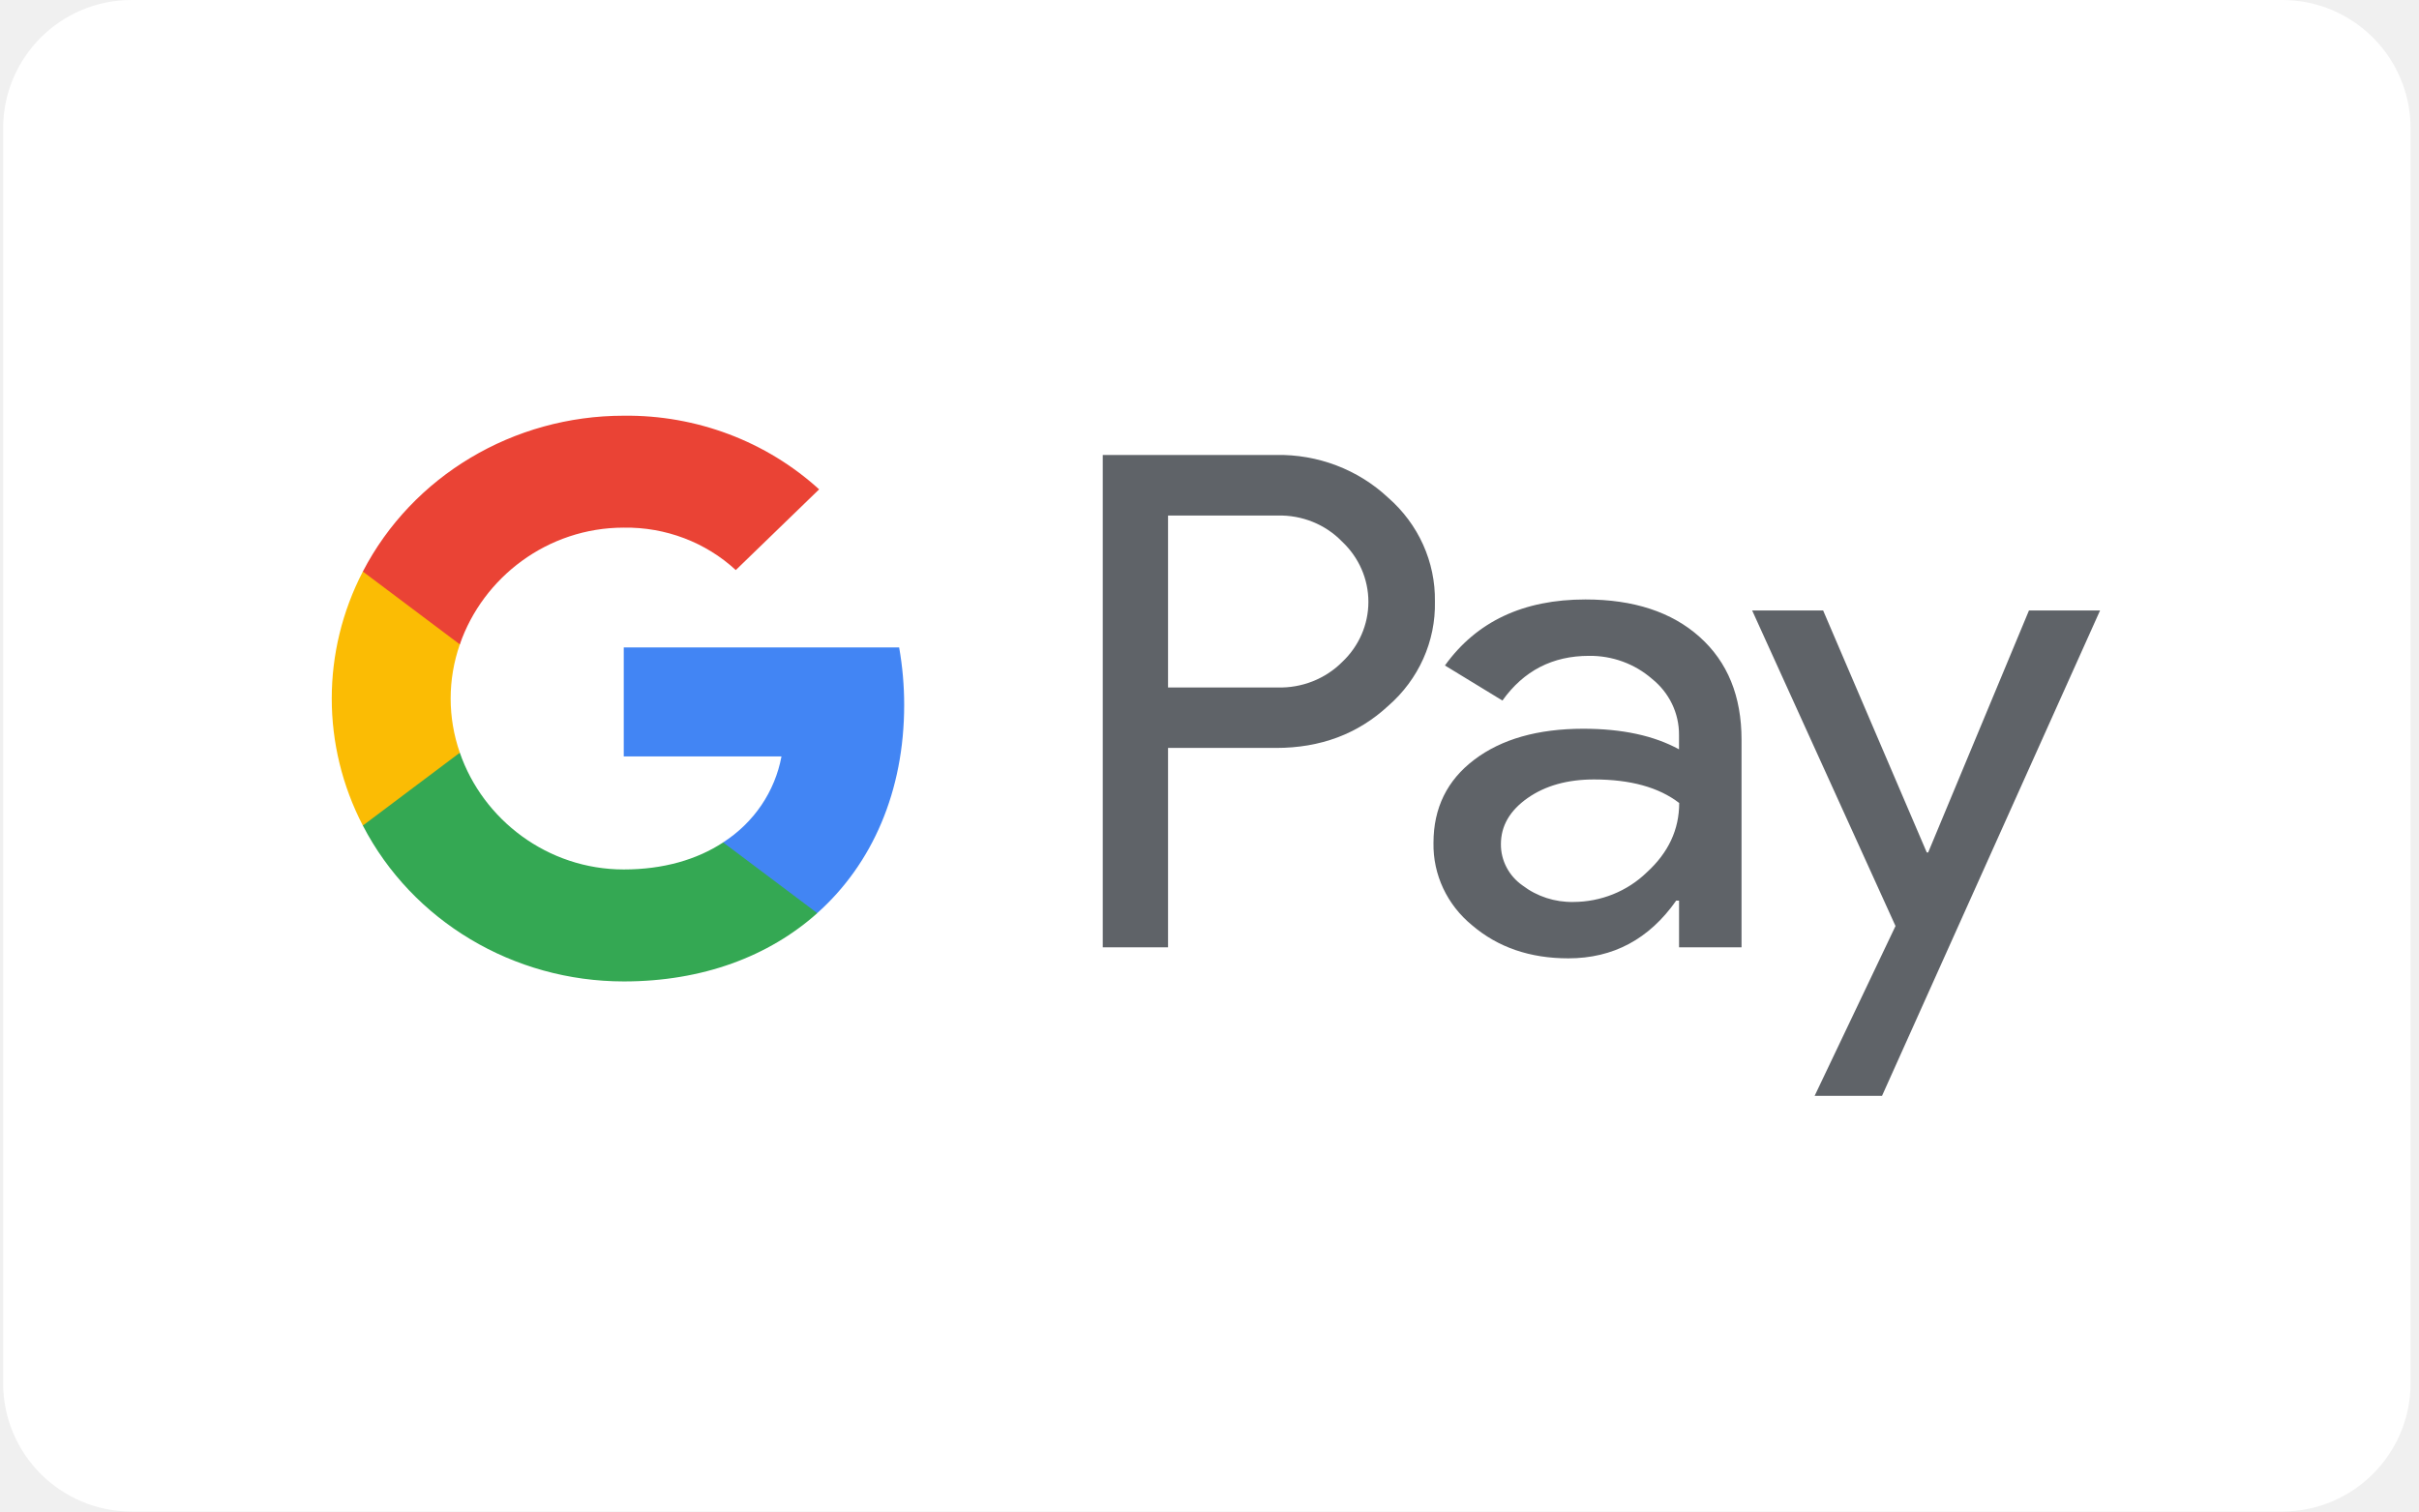
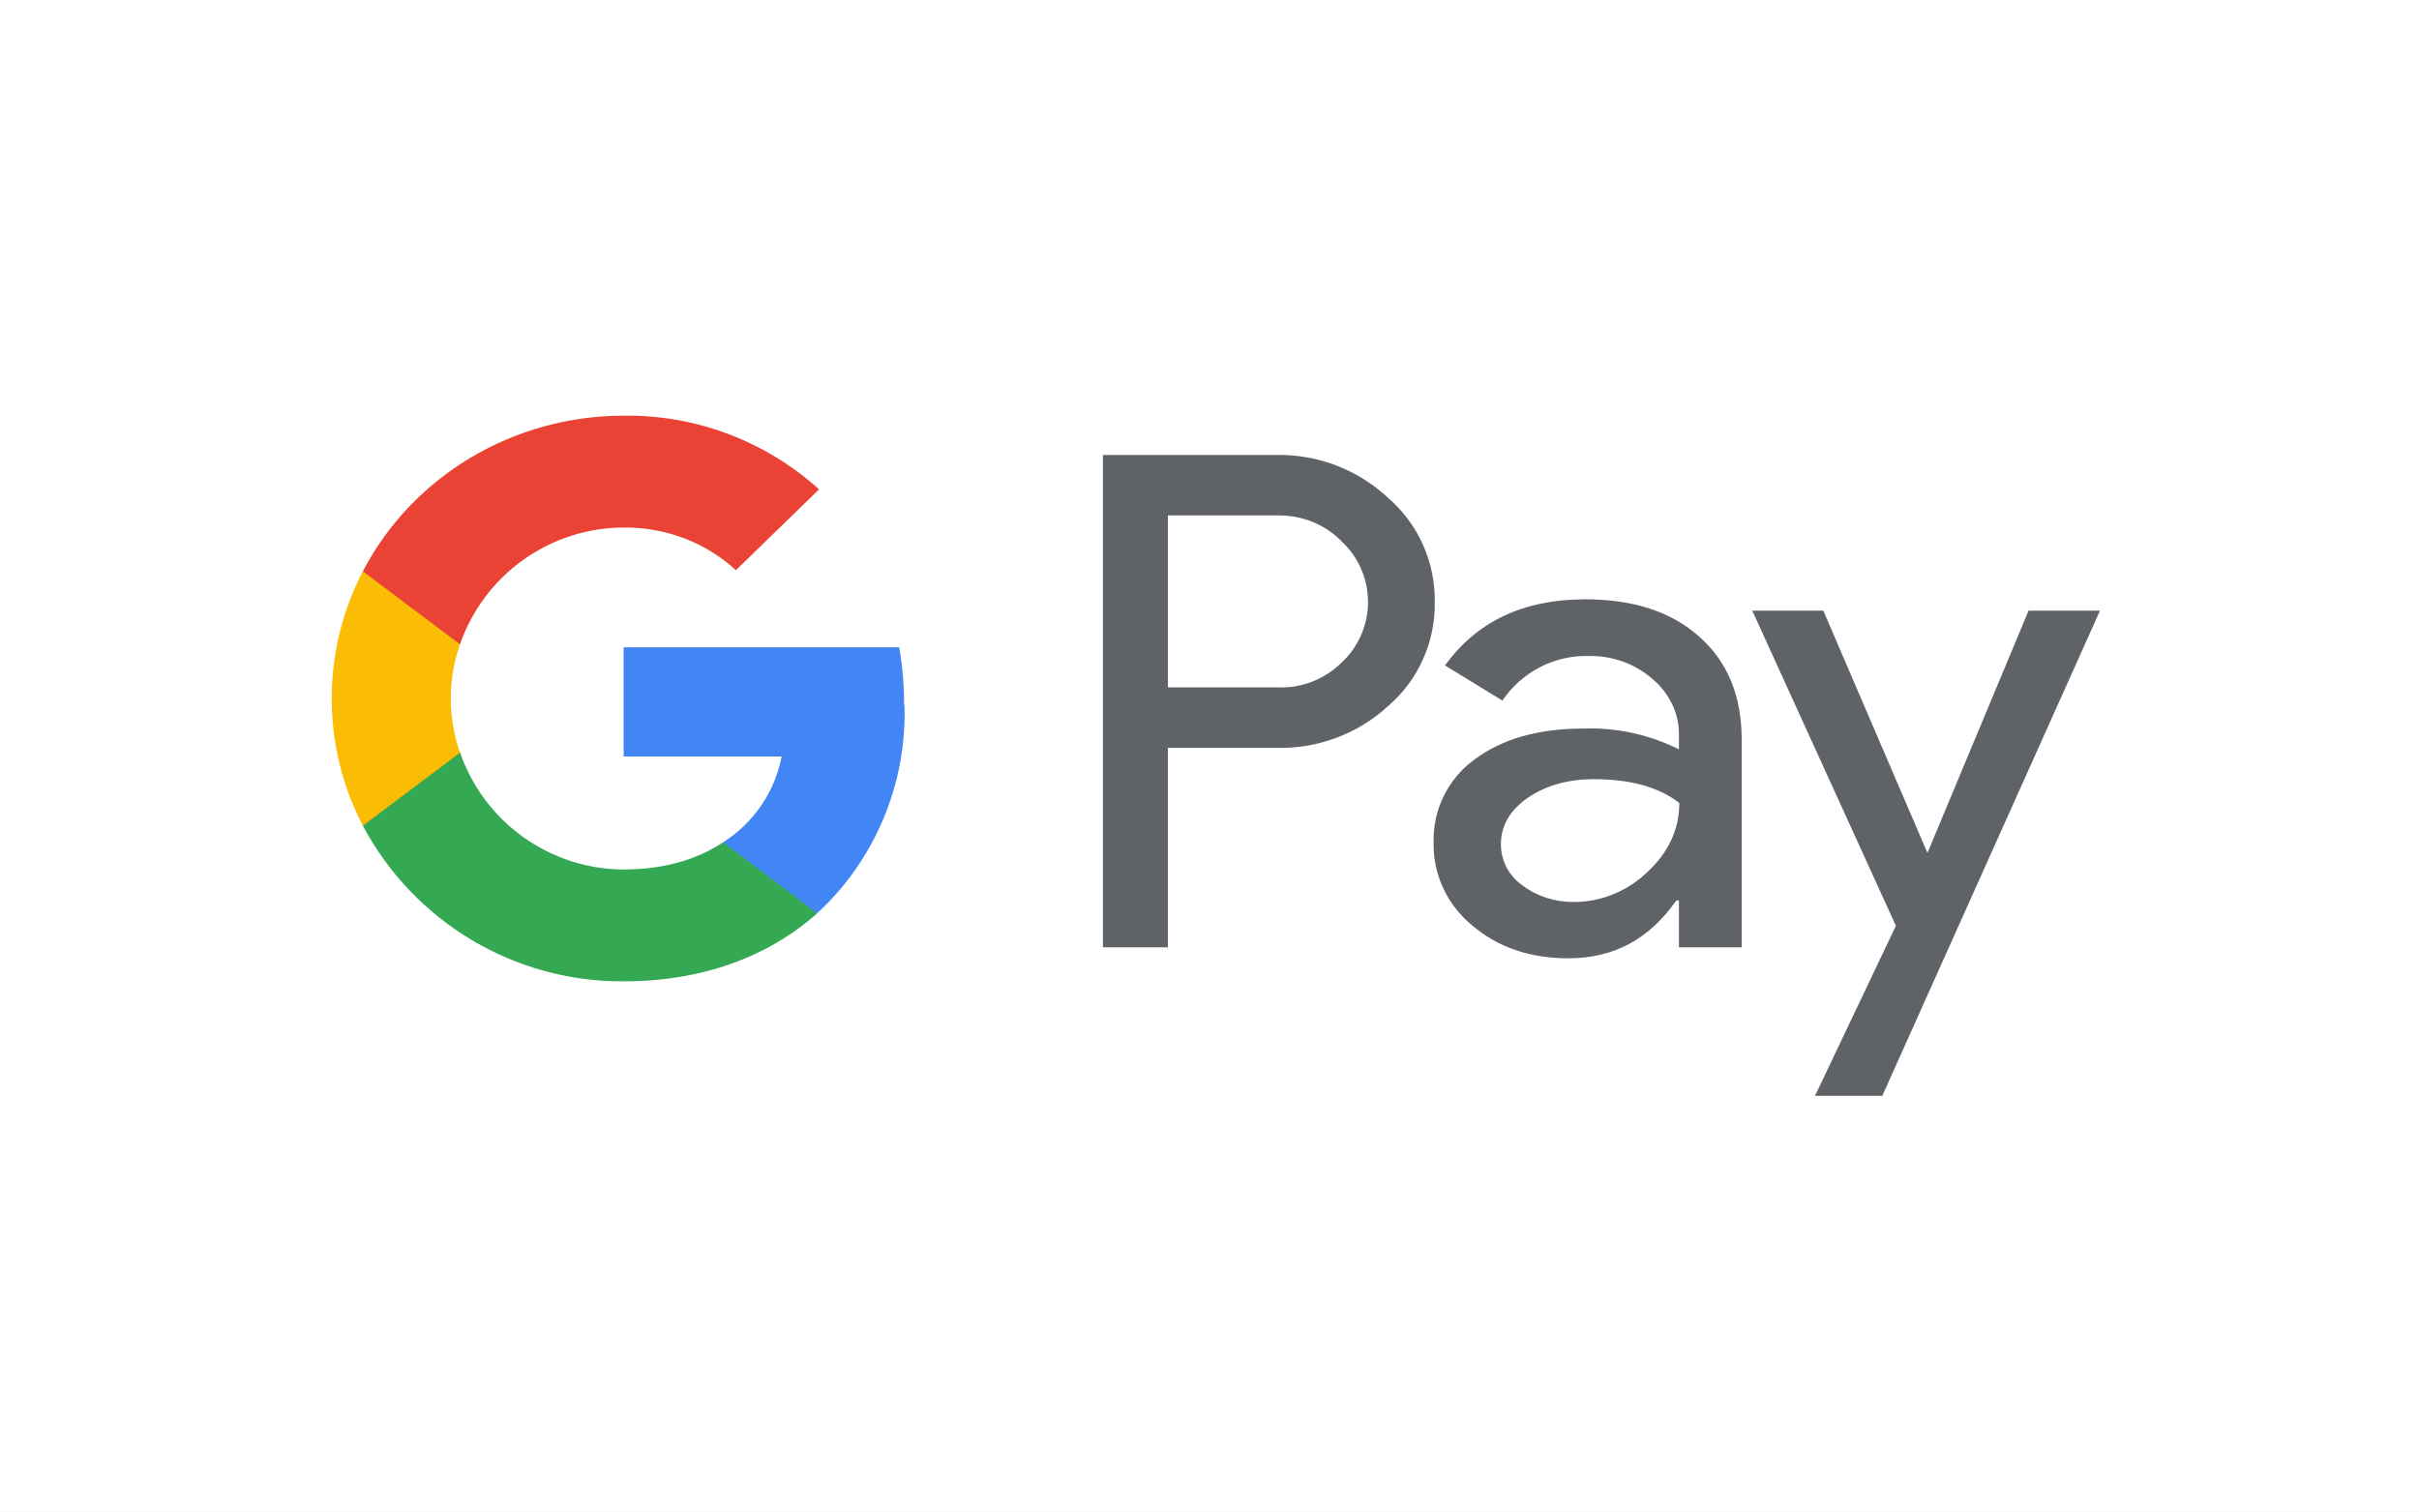
<svg xmlns="http://www.w3.org/2000/svg" width="64" height="40" viewBox="0 0 64 40" fill="none">
-   <path d="M60.38 0H3.48C1.604 0 0.083 1.521 0.083 3.397V36.603C0.083 38.479 1.604 40 3.48 40H60.38C62.256 40 63.777 38.479 63.777 36.603V3.397C63.777 1.521 62.256 0 60.38 0Z" fill="white" />
-   <path fill-rule="evenodd" clip-rule="evenodd" d="M30.903 25.07V19.794V19.793H33.758C34.934 19.794 35.923 19.424 36.724 18.684C37.534 17.981 37.987 16.971 37.964 15.918C37.98 14.871 37.528 13.868 36.724 13.168C35.93 12.424 34.862 12.018 33.758 12.04H29.176V25.07H30.903ZM30.903 18.193V13.644V13.643H33.8C34.446 13.626 35.069 13.877 35.51 14.335C35.954 14.753 36.204 15.327 36.204 15.927C36.204 16.527 35.954 17.101 35.51 17.519C35.063 17.967 34.443 18.211 33.8 18.193H30.903Z" fill="#5F6368" />
-   <path fill-rule="evenodd" clip-rule="evenodd" d="M44.968 16.856C44.23 16.195 43.222 15.864 41.945 15.864C40.304 15.864 39.066 16.446 38.229 17.611L39.75 18.539C40.313 17.75 41.076 17.356 42.041 17.356C42.657 17.349 43.252 17.567 43.709 17.966C44.164 18.331 44.426 18.875 44.422 19.448V19.83C43.758 19.466 42.914 19.285 41.888 19.285C40.686 19.286 39.725 19.559 39.006 20.104C38.286 20.648 37.926 21.382 37.926 22.305C37.91 23.145 38.286 23.947 38.95 24.488C39.632 25.07 40.48 25.361 41.494 25.361C42.681 25.361 43.633 24.852 44.348 23.833H44.423V25.07H46.076V19.576C46.077 18.424 45.707 17.517 44.968 16.856ZM40.283 23.433C39.921 23.18 39.707 22.773 39.71 22.341C39.71 21.855 39.945 21.451 40.418 21.118C40.886 20.791 41.471 20.627 42.173 20.627C43.137 20.627 43.888 20.835 44.427 21.25C44.427 21.953 44.141 22.566 43.568 23.087C43.053 23.587 42.354 23.868 41.625 23.869C41.139 23.878 40.665 23.724 40.283 23.433Z" fill="#5F6368" />
-   <path fill-rule="evenodd" clip-rule="evenodd" d="M55.562 16.155L49.793 29H48.01L50.15 24.506L46.357 16.155H48.235L50.977 22.559H51.014L53.681 16.155H55.562Z" fill="#5F6368" />
-   <path fill-rule="evenodd" clip-rule="evenodd" d="M23.922 18.657C23.922 18.146 23.878 17.637 23.789 17.134H16.503V20.017H20.676C20.503 20.948 19.946 21.77 19.133 22.292V24.163H21.623C23.082 22.861 23.922 20.934 23.922 18.657Z" fill="#4285F4" />
-   <path fill-rule="evenodd" clip-rule="evenodd" d="M16.503 25.972C18.588 25.972 20.343 25.308 21.623 24.165L19.133 22.293C18.44 22.749 17.547 23.009 16.503 23.009C14.488 23.009 12.777 21.692 12.166 19.919H9.6V21.847C10.912 24.376 13.582 25.971 16.503 25.972Z" fill="#34A853" />
-   <path fill-rule="evenodd" clip-rule="evenodd" d="M12.166 19.919C11.842 18.989 11.842 17.983 12.166 17.053V15.125H9.6C8.503 17.24 8.503 19.733 9.6 21.847L12.166 19.919Z" fill="#FBBC04" />
-   <path fill-rule="evenodd" clip-rule="evenodd" d="M16.503 13.963C17.605 13.946 18.669 14.349 19.467 15.086L21.672 12.95C20.273 11.677 18.421 10.979 16.503 11.001C13.582 11.001 10.912 12.596 9.6 15.125L12.166 17.053C12.777 15.28 14.488 13.963 16.503 13.963Z" fill="#EA4335" />
+   <rect width="64" height="40" fill="white" />
+   <path fill-rule="evenodd" clip-rule="evenodd" d="M30.9 25.07V19.79H33.76C34.852 19.822 35.914 19.428 36.72 18.69C37.118 18.348 37.436 17.923 37.65 17.444C37.864 16.965 37.97 16.445 37.96 15.92C37.966 15.399 37.858 14.883 37.644 14.408C37.43 13.933 37.114 13.511 36.72 13.17C35.917 12.423 34.856 12.018 33.76 12.04H29.18V25.07H30.9ZM30.9 18.19V13.64H33.8C34.45 13.63 35.07 13.88 35.51 14.34C35.726 14.545 35.898 14.791 36.016 15.065C36.133 15.338 36.194 15.632 36.194 15.93C36.194 16.228 36.133 16.522 36.016 16.795C35.898 17.069 35.726 17.315 35.51 17.52C35.06 17.97 34.44 18.22 33.8 18.19H30.9ZM44.97 16.86C44.23 16.19 43.22 15.86 41.94 15.86C40.3 15.86 39.07 16.45 38.23 17.61L39.75 18.54C40.002 18.165 40.345 17.86 40.748 17.653C41.15 17.447 41.598 17.346 42.05 17.36C42.65 17.35 43.25 17.56 43.71 17.96C44.16 18.33 44.43 18.88 44.42 19.45V19.83C43.636 19.438 42.766 19.249 41.89 19.28C40.69 19.28 39.73 19.56 39.01 20.1C38.664 20.351 38.385 20.683 38.197 21.066C38.009 21.449 37.917 21.873 37.93 22.3C37.91 23.14 38.29 23.95 38.95 24.49C39.63 25.07 40.48 25.36 41.49 25.36C42.69 25.36 43.63 24.86 44.35 23.83H44.42V25.07H46.08V19.57C46.08 18.42 45.71 17.52 44.97 16.86ZM40.28 23.43C40.104 23.308 39.96 23.145 39.86 22.955C39.761 22.765 39.709 22.554 39.71 22.34C39.71 21.86 39.94 21.45 40.41 21.12C40.89 20.79 41.47 20.62 42.17 20.62C43.14 20.62 43.89 20.83 44.43 21.25C44.43 21.95 44.14 22.57 43.57 23.09C43.046 23.593 42.347 23.873 41.62 23.87C41.14 23.87 40.66 23.72 40.28 23.43ZM55.56 16.16L49.8 29H48.02L50.16 24.5L46.36 16.16H48.24L50.99 22.56H51L53.67 16.16H55.55H55.56Z" fill="#5F6368" />
+   <path fill-rule="evenodd" clip-rule="evenodd" d="M23.92 18.66C23.92 18.15 23.88 17.64 23.79 17.13H16.5V20.02H20.68C20.59 20.484 20.407 20.925 20.14 21.316C19.873 21.706 19.53 22.038 19.13 22.29V24.16H21.63C22.384 23.461 22.979 22.608 23.376 21.659C23.773 20.71 23.962 19.688 23.93 18.66H23.92Z" fill="#4285F4" />
+   <path fill-rule="evenodd" clip-rule="evenodd" d="M16.5 25.97C18.59 25.97 20.34 25.31 21.62 24.17L19.13 22.29C18.44 22.75 17.55 23.01 16.5 23.01C15.546 23.006 14.617 22.706 13.841 22.15C13.065 21.595 12.481 20.812 12.17 19.91H9.6V21.85C10.264 23.101 11.259 24.146 12.475 24.873C13.691 25.599 15.083 25.979 16.5 25.97Z" fill="#34A853" />
+   <path fill-rule="evenodd" clip-rule="evenodd" d="M12.17 19.92C11.845 18.991 11.845 17.979 12.17 17.05V15.12H9.6C9.058 16.159 8.776 17.313 8.776 18.485C8.776 19.657 9.058 20.811 9.6 21.85L12.17 19.92Z" fill="#FBBC04" />
+   <path fill-rule="evenodd" clip-rule="evenodd" d="M16.5 13.96C17.6 13.95 18.67 14.35 19.47 15.09L21.67 12.95C20.255 11.671 18.408 10.974 16.5 11C13.58 11 10.91 12.6 9.6 15.12L12.17 17.05C12.483 16.15 13.067 15.369 13.843 14.816C14.619 14.262 15.547 13.963 16.5 13.96Z" fill="#EA4335" />
</svg>
